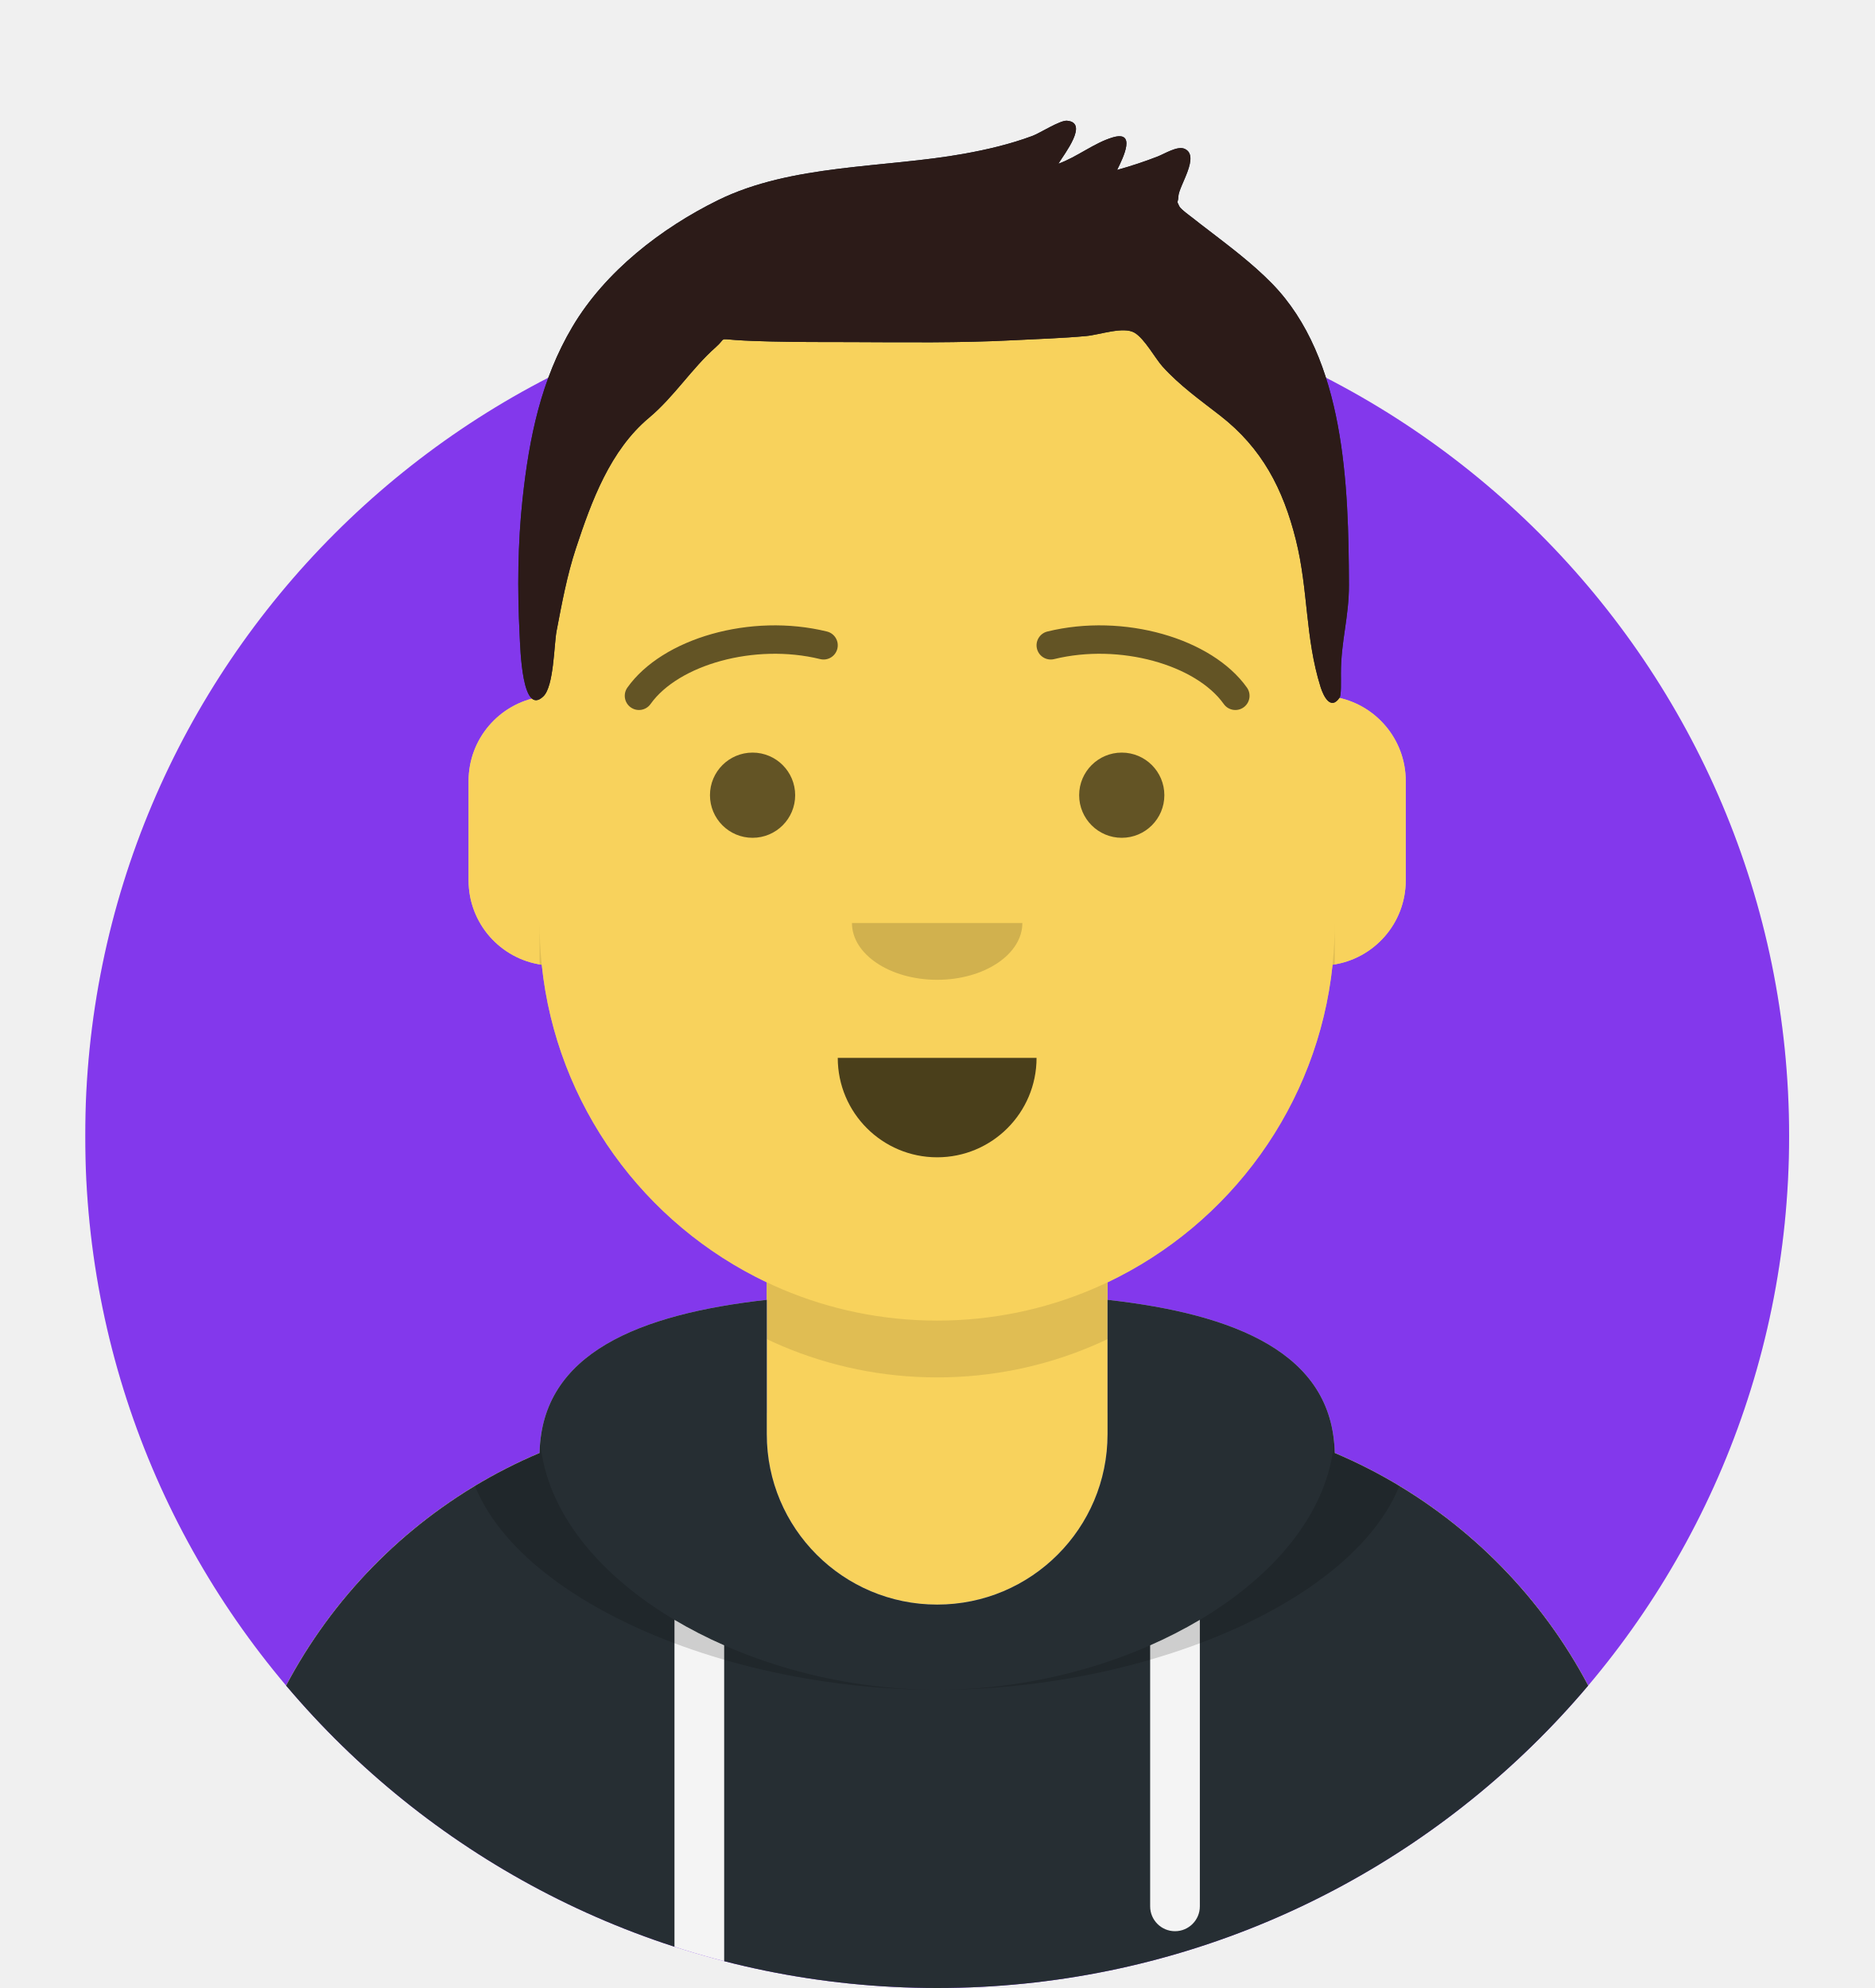
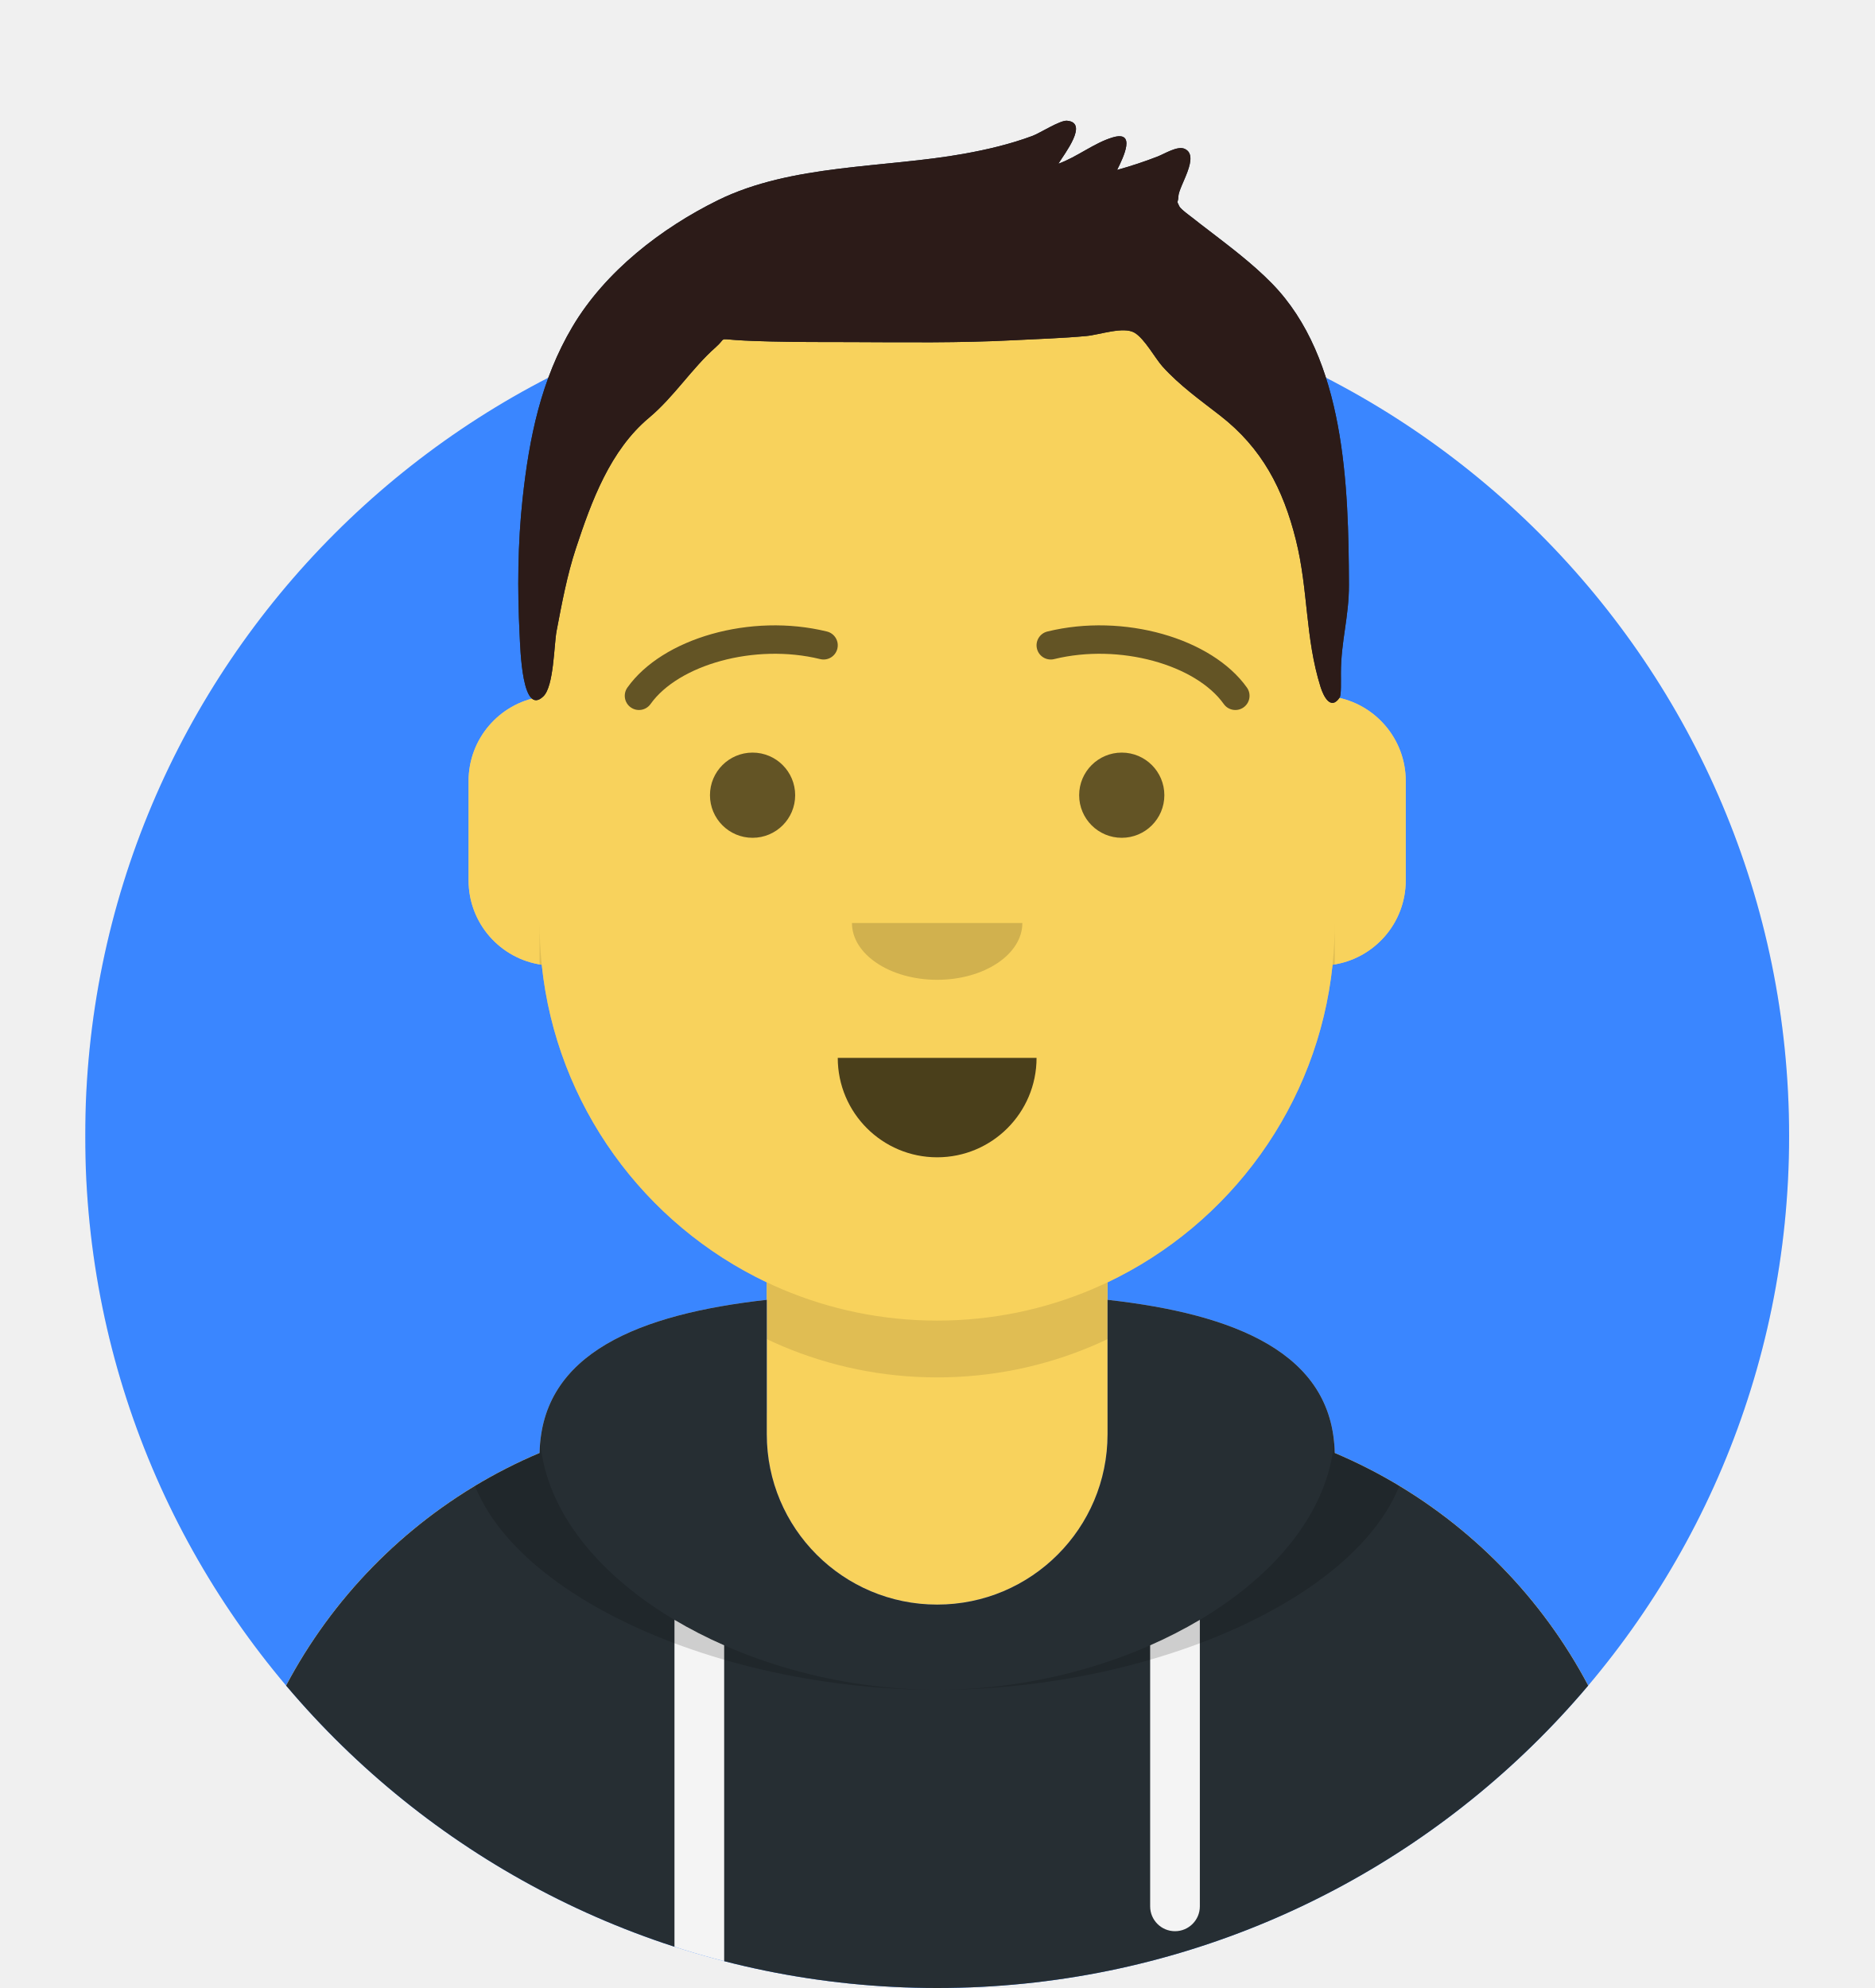
<svg xmlns="http://www.w3.org/2000/svg" xmlns:xlink="http://www.w3.org/1999/xlink" width="264px" height="280px" viewBox="0 0 264 280" version="1.1">
  <defs>
    <circle id="react-path-1" cx="120" cy="120" r="120" />
    <path d="M12,160 C12,226.274 65.726,280 132,280 C198.274,280 252,226.274 252,160 L264,160 L264,-1.42108547e-14 L-3.19744231e-14,-1.42108547e-14 L-3.19744231e-14,160 L12,160 Z" id="react-path-2" />
    <path d="M124,144.611 L124,163 L128,163 L128,163 C167.765,163 200,195.235 200,235 L200,244 L0,244 L0,235 C-4.86974701e-15,195.235 32.235,163 72,163 L72,163 L76,163 L76,144.611 C58.763,136.422 46.372,119.687 44.305,99.881 C38.48,99.058 34,94.052 34,88 L34,74 C34,68.054 38.325,63.118 44,62.166 L44,56 L44,56 C44,25.072 69.072,5.68137151e-15 100,0 L100,0 L100,0 C130.928,-5.68137151e-15 156,25.072 156,56 L156,62.166 C161.675,63.118 166,68.054 166,74 L166,88 C166,94.052 161.52,99.058 155.695,99.881 C153.628,119.687 141.237,136.422 124,144.611 Z" id="react-path-3" />
  </defs>
  <g id="Avataaar" stroke="none" stroke-width="1" fill="none" fill-rule="evenodd">
    <g transform="translate(-825, -1100)" id="Avataaar/Circle">
      <g transform="translate(825, 1100)">
        <g id="Circle" stroke-width="1" fill-rule="evenodd" transform="translate(12, 40)">
          <mask id="react-mask-4" fill="white">
            <use xlink:href="#react-path-1" />
          </mask>
          <use id="Circle-Background" fill="#E6E6E6" xlink:href="#react-path-1" />
-           <g id="Color/Palette/Blue-01" mask="url(#react-mask-4)" fill="#8338EC">
+           <g id="Color/Palette/Blue-01" mask="url(#react-mask-4)" fill="#3a86ff">
            <rect id="🖍Color" x="0" y="0" width="240" height="240" />
          </g>
        </g>
        <mask id="react-mask-5" fill="white">
          <use xlink:href="#react-path-2" />
        </mask>
        <g id="Mask" />
        <g id="Avataaar" stroke-width="1" fill-rule="evenodd" mask="url(#react-mask-5)">
          <g id="Body" transform="translate(32, 36)">
            <mask id="react-mask-6" fill="white">
              <use xlink:href="#react-path-3" />
            </mask>
            <use fill="#D0C6AC" xlink:href="#react-path-3" />
            <g id="Skin/👶🏽-03-Brown" mask="url(#react-mask-6)" fill="#F8D25C">
              <g transform="translate(0, 0)" id="Color">
                <rect x="0" y="0" width="264" height="280" />
              </g>
            </g>
            <path d="M156,79 L156,102 C156,132.928 130.928,158 100,158 C69.072,158 44,132.928 44,102 L44,79 L44,94 C44,124.928 69.072,150 100,150 C130.928,150 156,124.928 156,94 L156,79 Z" id="Neck-Shadow" fill-opacity="0.1" fill="#000000" mask="url(#react-mask-6)" />
          </g>
          <g id="Clothing/Hoodie" transform="translate(0, 170)">
            <defs>
              <path d="M108,13.071 C90.081,15.076 76.28,20.552 76.004,34.645 C50.146,45.568 32,71.165 32,100.999 L32,100.999 L32,110 L232,110 L232,100.999 C232,71.165 213.854,45.568 187.996,34.645 C187.72,20.552 173.919,15.076 156,13.071 L156,32 L156,32 C156,45.255 145.255,56 132,56 L132,56 C118.745,56 108,45.255 108,32 L108,13.071 Z" id="react-path-105" />
            </defs>
            <mask id="react-mask-106" fill="white">
              <use xlink:href="#react-path-105" />
            </mask>
            <use id="Hoodie" fill="#B7C1DB" fill-rule="evenodd" xlink:href="#react-path-105" />
            <g id="Color/Palette/Gray-01" mask="url(#react-mask-106)" fill-rule="evenodd" fill="#262E33">
              <rect id="🖍Color" x="0" y="0" width="264" height="110" />
            </g>
            <path d="M102,61.739 L102,110 L95,110 L95,58.15 C97.204,59.46 99.547,60.661 102,61.739 Z M169,58.15 L169,98.5 C169,100.433 167.433,102 165.5,102 C163.567,102 162,100.433 162,98.5 L162,61.739 C164.453,60.661 166.796,59.46 169,58.15 Z" id="Straps" fill="#F4F4F4" fill-rule="evenodd" mask="url(#react-mask-106)" />
            <path d="M90.96,12.724 C75.909,15.571 65.5,21.243 65.5,32.308 C65.5,52.02 98.538,68 132,68 C165.462,68 198.5,52.02 198.5,32.308 C198.5,21.243 188.091,15.571 173.04,12.724 C182.125,16.074 188,21.706 188,31.077 C188,51.469 160.179,68 132,68 C103.821,68 76,51.469 76,31.077 C76,21.706 81.875,16.074 90.96,12.724 Z" id="Shadow" fill-opacity="0.16" fill="#000000" fill-rule="evenodd" mask="url(#react-mask-106)" />
          </g>
          <g id="Face" transform="translate(76, 82)" fill="#000000">
            <g id="Mouth/Default" transform="translate(2, 52)" fill-opacity="0.7">
              <path d="M40,15 C40,22.732 46.268,29 54,29 L54,29 C61.732,29 68,22.732 68,15" id="Mouth" />
            </g>
            <g id="Nose/Default" transform="translate(28, 40)" fill-opacity="0.16">
              <path d="M16,8 C16,12.418 21.373,16 28,16 L28,16 C34.627,16 40,12.418 40,8" id="Nose" />
            </g>
            <g id="Eyes/Default-😀" transform="translate(0, 8)" fill-opacity="0.6">
              <circle id="Eye" cx="30" cy="22" r="6" />
              <circle id="Eye" cx="82" cy="22" r="6" />
            </g>
            <g id="Eyebrow/Outline/Default" fill-opacity="0.6">
              <g id="I-Browse" transform="translate(12, 6)">
                <path d="M3.63,11.159 C7.545,5.65 18.278,2.561 27.523,4.831 C28.596,5.095 29.679,4.439 29.942,3.366 C30.206,2.293 29.55,1.21 28.477,0.947 C17.74,-1.69 5.312,1.887 0.37,8.841 C-0.27,9.742 -0.059,10.99 0.841,11.63 C1.742,12.27 2.99,12.059 3.63,11.159 Z" id="Eyebrow" fill-rule="nonzero" />
                <path d="M61.63,11.159 C65.545,5.65 76.278,2.561 85.523,4.831 C86.596,5.095 87.679,4.439 87.942,3.366 C88.206,2.293 87.55,1.21 86.477,0.947 C75.74,-1.69 63.312,1.887 58.37,8.841 C57.73,9.742 57.941,10.99 58.841,11.63 C59.742,12.27 60.99,12.059 61.63,11.159 Z" id="Eyebrow" fill-rule="nonzero" transform="translate(73.00015, 6.039198) scale(-1, 1) translate(-73.00015, -6.039198) " />
              </g>
            </g>
          </g>
          <g id="Top" stroke-width="1" fill-rule="evenodd">
            <defs>
              <rect id="react-path-89" x="0" y="0" width="264" height="280" />
              <path d="M180.15,39.92 C177.39,37.1 174.186,34.707 171.069,32.307 C170.382,31.777 169.683,31.261 169.011,30.712 C168.858,30.587 167.292,29.466 167.105,29.053 C166.654,28.06 166.915,28.833 166.977,27.649 C167.056,26.151 170.111,21.919 167.831,20.949 C166.828,20.522 165.04,21.658 164.078,22.033 C162.196,22.767 160.292,23.393 158.347,23.933 C159.279,22.076 161.055,18.359 157.716,19.354 C155.114,20.129 152.69,22.122 150.076,23.059 C150.941,21.642 154.4,17.248 151.274,17.002 C150.302,16.926 147.471,18.75 146.424,19.14 C143.287,20.305 140.083,21.059 136.79,21.653 C125.592,23.671 112.497,23.095 102.137,28.193 C94.149,32.124 86.263,38.222 81.648,45.988 C77.201,53.473 75.538,61.664 74.607,70.241 C73.924,76.536 73.868,83.043 74.188,89.36 C74.292,91.43 74.525,100.971 77.532,98.081 C79.03,96.642 79.019,90.828 79.396,88.86 C80.147,84.945 80.87,81.013 82.122,77.223 C84.328,70.544 86.931,63.43 92.427,58.83 C95.954,55.878 98.431,51.889 101.806,48.911 C103.322,47.574 102.165,47.713 104.603,47.889 C106.241,48.006 107.885,48.051 109.526,48.094 C113.322,48.193 117.124,48.168 120.921,48.181 C128.568,48.209 136.179,48.317 143.819,47.916 C147.214,47.739 150.618,47.642 154.004,47.328 C155.895,47.153 159.251,45.941 160.808,46.867 C162.233,47.714 163.713,50.482 164.736,51.615 C167.154,54.294 170.036,56.339 172.862,58.535 C178.757,63.115 181.732,68.867 183.523,76.023 C185.306,83.153 184.806,89.768 187.013,96.785 C187.402,98.018 188.429,100.145 189.695,98.239 C189.93,97.885 189.87,95.939 189.87,94.819 C189.87,90.3 191.014,86.908 191,82.359 C190.944,68.527 190.496,50.491 180.15,39.92 Z" id="react-path-88" />
              <filter x="-0.8%" y="-2.0%" width="101.5%" height="108.0%" filterUnits="objectBoundingBox" id="react-filter-85">
                <feOffset dx="0" dy="2" in="SourceAlpha" result="shadowOffsetOuter1" />
                <feColorMatrix values="0 0 0 0 0   0 0 0 0 0   0 0 0 0 0  0 0 0 0.16 0" type="matrix" in="shadowOffsetOuter1" result="shadowMatrixOuter1" />
                <feMerge>
                  <feMergeNode in="shadowMatrixOuter1" />
                  <feMergeNode in="SourceGraphic" />
                </feMerge>
              </filter>
            </defs>
            <mask id="react-mask-87" fill="white">
              <use xlink:href="#react-path-89" />
            </mask>
            <g id="Mask" />
            <g id="Top/Short-Hair/Short-Flat" mask="url(#react-mask-87)">
              <g transform="translate(-1, 0)">
                <mask id="react-mask-86" fill="white">
                  <use xlink:href="#react-path-88" />
                </mask>
                <use id="Short-Hair" stroke="none" fill="#1F3140" fill-rule="evenodd" xlink:href="#react-path-88" />
                <g id="Skin/👶🏽-03-Brown" mask="url(#react-mask-86)" fill="#2C1B18">
                  <g transform="translate(0, 0) " id="Color">
                    <rect x="0" y="0" width="264" height="280" />
                  </g>
                </g>
              </g>
            </g>
          </g>
        </g>
      </g>
    </g>
  </g>
</svg>
